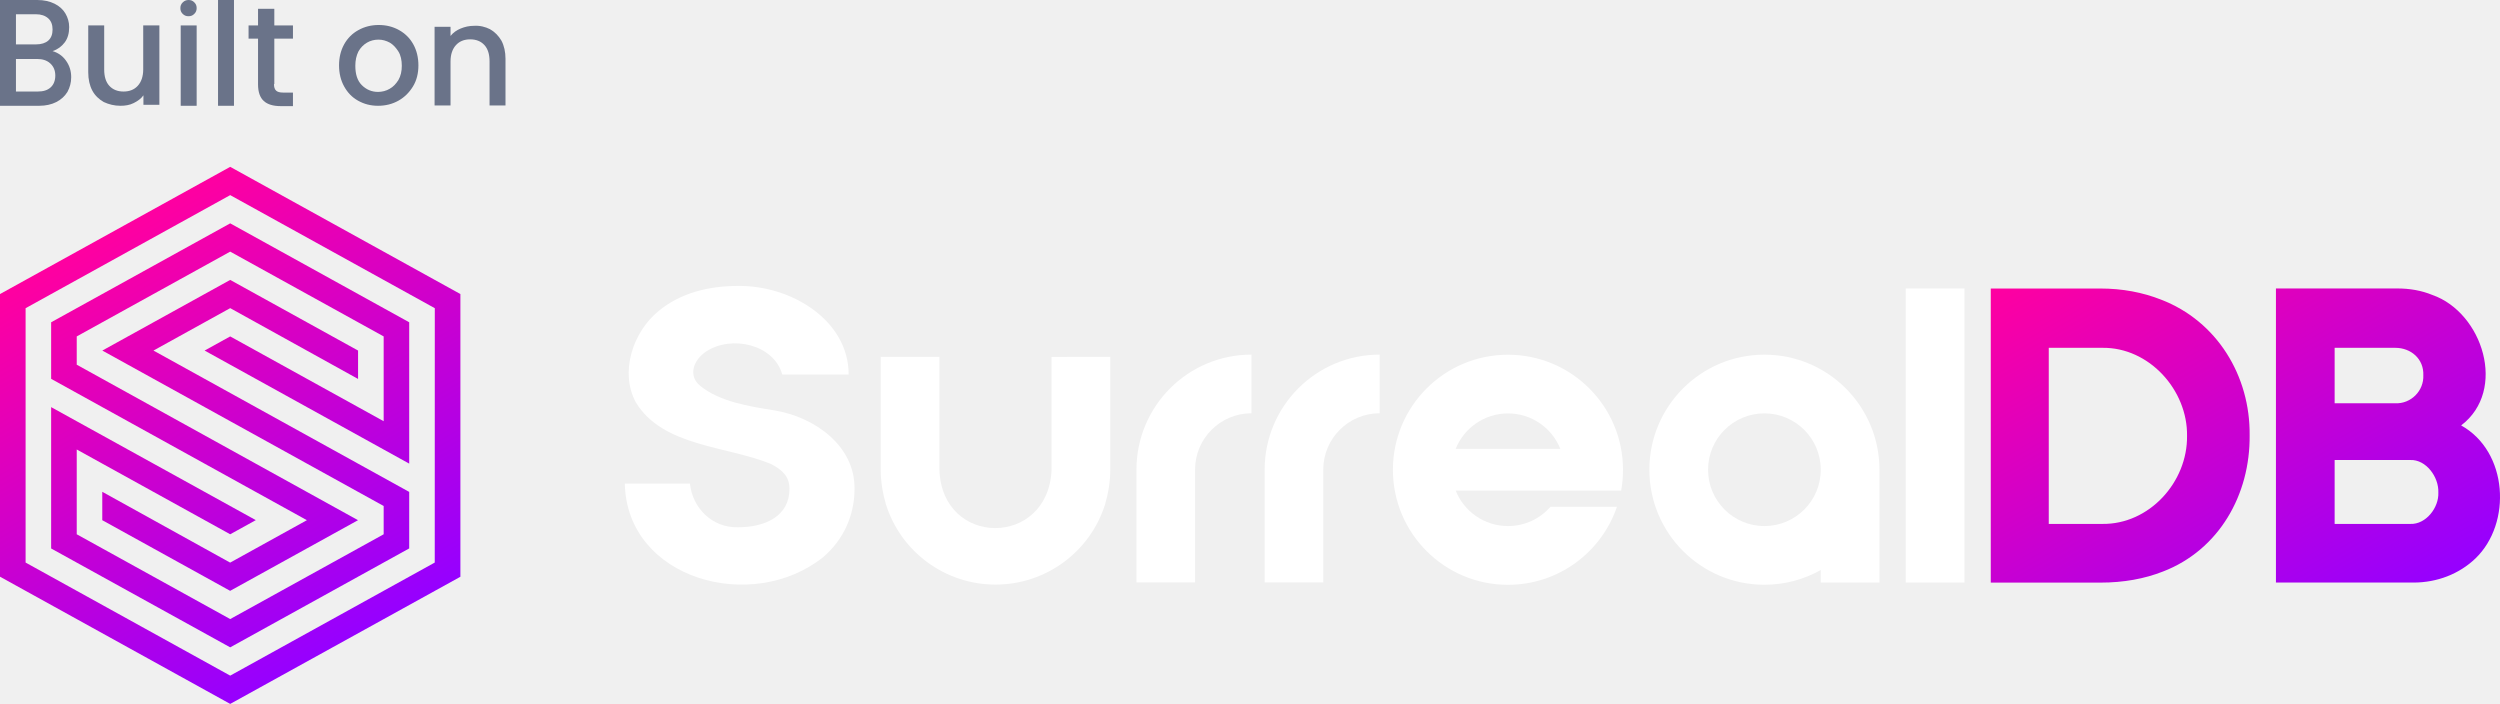
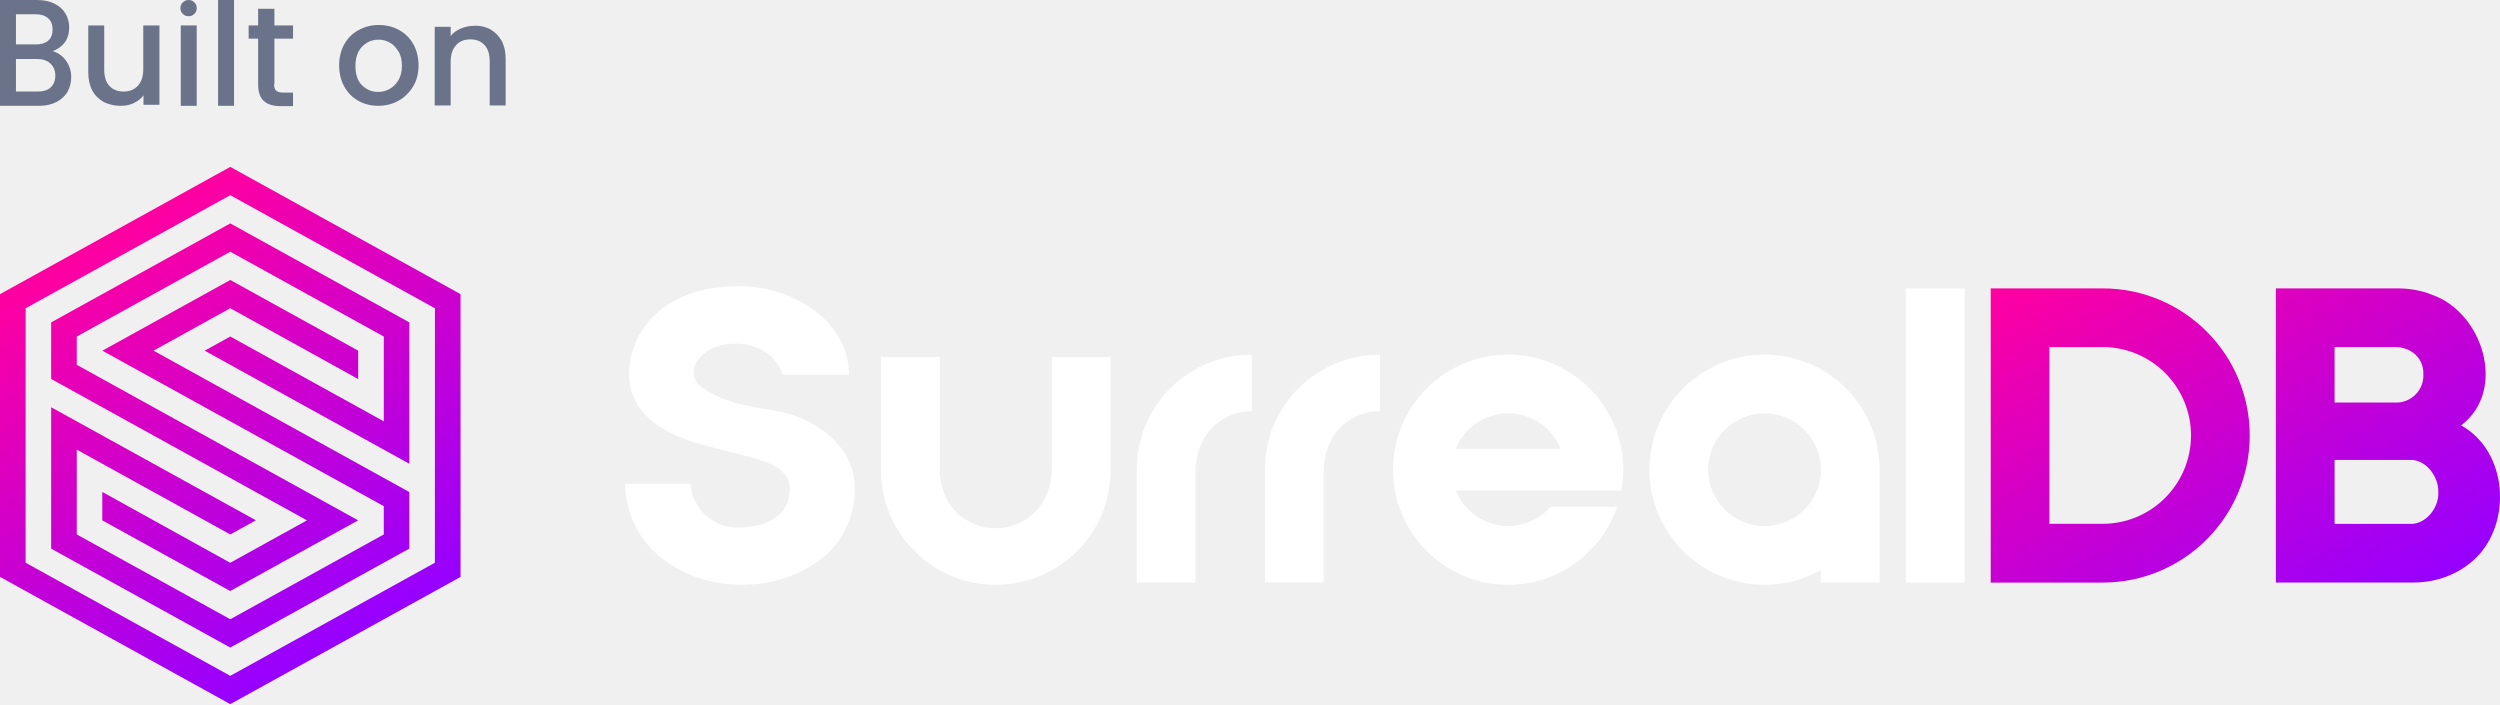
- <svg xmlns="http://www.w3.org/2000/svg" version="1.1" id="Built_on_SurrealDB" x="0px" y="0px" viewBox="0 0 4561.3 1284.3" style="enable-background:new 0 0 4561.3 1284.3;" xml:space="preserve">
+ <svg xmlns="http://www.w3.org/2000/svg" version="1.1" id="Built_on_SurrealDB" x="0px" y="0px" viewBox="0 0 4559.9 1284.3" style="enable-background:new 0 0 4559.9 1284.3;" xml:space="preserve">
  <style type="text/css">
	.st0{fill:#6A7389;}
- 	.st1{fill:url(#DB_00000123423705370553841640000003708435238187000970_);}
+ 	.st1{fill:url(#DB_00000163074137188893712210000001656576618673237131_);}
	.st2{fill:#FFFFFF;}
- 	.st3{fill:url(#Icon_00000106864822143368332500000007501963080603964074_);}
+ 	.st3{fill:url(#Icon_00000091724837131225344240000016529523140089137554_);}
</style>
  <g id="Built_on">
    <path class="st0" d="M120,110.1c6.8,9.3,9.9,19.2,9.9,30.9c0,9.9-2.5,18.6-6.8,26.6c-4.9,8-11.8,14.2-20.4,18.6S83.5,193,71.8,193   H0V0h68c12.4,0,22.9,2.5,31.6,6.8s15.5,10.5,19.8,17.9c4.3,7.4,6.8,15.5,6.8,24.7c0,11.1-2.5,20.4-8,27.8s-13,13-22.3,16.1   C105.2,95.9,113.8,101.5,120,110.1z M29.1,81h36.5c9.9,0,17.3-2.5,22.3-6.8c5.6-4.9,8-11.8,8-20.4s-2.5-15.5-8-20.4   c-5.6-4.9-13-7.4-22.3-7.4H29.1V81z M92.2,159.6c5.6-4.9,8.7-12.4,8.7-21.7s-3.1-16.7-9.3-22.3s-14.2-8-24.1-8H29.1V167h39.6   C79.2,167,86.6,164.6,92.2,159.6z" />
    <path class="st0" d="M290.8,46.4v144.8h-29.1v-17.3c-4.3,6.2-10.5,10.5-17.9,14.2s-15.5,4.9-24.1,4.9c-11.1,0-21-2.5-30.3-6.8   c-8.7-4.9-16.1-11.8-21-21s-7.4-20.4-7.4-33.4V46.4h29.1v80.4c0,13,3.1,22.9,9.3,29.7s14.8,10.5,26,10.5s19.8-3.7,26-10.5   c6.2-6.8,9.9-16.7,9.9-29.7V46.4H290.8z" />
    <path class="st0" d="M333.4,25.4c-3.1-3.1-4.3-6.2-4.3-10.5s1.2-7.4,4.3-10.5S340.2,0,344,0c4.3,0,7.4,1.2,10.5,4.3   s4.3,6.2,4.3,10.5s-1.2,7.4-4.3,10.5s-6.2,4.3-10.5,4.3C340.2,29.7,336.5,28.5,333.4,25.4z" />
    <rect x="329.7" y="46.4" class="st0" width="29.1" height="146.6" />
    <path class="st0" d="M426.9,0v193h-29.1V0H426.9z" />
    <path class="st0" d="M499.9,153.4c0,5.6,1.2,9.3,3.7,11.8s6.8,3.7,13,3.7h17.9v24.7h-22.9c-13,0-23.5-3.1-30.3-9.3   s-10.5-16.1-10.5-30.3V16h29.7v137.3C500.5,153.4,499.9,153.4,499.9,153.4z" />
    <path class="st0" d="M653.3,183.7c-11.1-6.2-19.2-14.8-25.4-26c-6.2-11.1-9.3-24.1-9.3-38.4s3.1-27.2,9.3-38.4s14.8-19.8,26-26   s23.5-9.3,37.1-9.3s26,3.1,37.1,9.3s19.8,14.8,26,26s9.3,24.1,9.3,38.4s-3.1,27.2-9.9,38.4c-6.8,11.1-15.5,19.8-26.6,26   s-23.5,9.3-37.1,9.3C676.2,193,664.4,189.9,653.3,183.7z M710.8,162.1c6.8-3.7,11.8-9.3,16.1-16.1c4.3-7.4,6.2-16.1,6.2-26   s-1.9-19.2-6.2-26s-9.3-12.4-15.5-16.1c-6.8-3.7-13.6-5.6-21-5.6s-14.8,1.9-21,5.6s-11.8,9.3-15.5,16.1c-3.7,7.4-5.6,16.1-5.6,26   c0,15.5,3.7,27.2,11.8,35.3c8,8,17.9,12.4,29.7,12.4C697.2,167.6,704.6,165.8,710.8,162.1z" />
    <path class="st0" d="M893.9,53.2c8.7,4.9,15.5,11.8,21,21c4.9,9.3,7.4,20.4,7.4,33.4v84.8h-29.1V112c0-13-3.1-22.9-9.3-29.7   s-14.8-10.5-26-10.5s-19.8,3.7-26,10.5S822,99,822,112v80.4h-29.1V48.9H822v16.7c4.9-6.2,11.1-10.5,18.6-13.6s15.5-4.9,24.1-4.9   C875.4,46.4,885.3,48.9,893.9,53.2z" />
    <rect x="453.5" y="46.4" class="st0" width="81" height="24.1" />
  </g>
  <g>
-     <linearGradient id="DB_00000145049843099122481550000002145583105328379301_" gradientUnits="userSpaceOnUse" x1="3829.714" y1="2022.743" x2="4266.252" y2="2778.848" gradientTransform="matrix(1 0 0 1 0 -1610.378)">
+     <linearGradient id="DB_00000050626467670215118950000011715654162614464899_" gradientUnits="userSpaceOnUse" x1="3828.418" y1="412.021" x2="4264.905" y2="1168.039">
      <stop offset="0" style="stop-color:#FF00A0" />
      <stop offset="1" style="stop-color:#9600FF" />
    </linearGradient>
-     <path id="DB" style="fill:url(#DB_00000145049843099122481550000002145583105328379301_);" d="M4490.4,776.2   c84.5-64.2,39.3-205.8-52.4-238c-20.2-8.3-41.6-11.9-64.2-11.9h-221.3v536.6c13.1,0,251,0,251,0c42.8,0,83.3-15.5,113-44   C4583.3,954.7,4576.1,823.8,4490.4,776.2z M4259.6,634.6h110.6c28.6,0,52.3,20.2,51.2,50c1.2,28.6-22.6,52.4-51.2,51.2h-110.6   V634.6z M4397.6,955.9h-138V839.3h138c28.6-1.2,52.4,30.9,51.2,59.5C4450,926.1,4426.2,957.1,4397.6,955.9z M3942.7,546.6   c-33.3-13.1-70.2-20.2-110.6-20.2h-199.9V1063h199.9c42.8,0,80.9-7.1,114.2-20.2c102.3-39.3,159.4-140.4,158.2-248.7   C4105.7,685.8,4045,585.8,3942.7,546.6z M3990.3,795.2c1.1,84.5-69.1,161.9-154.7,160.7H3738V634.6h97.6   C3921.3,633.4,3991.5,711.9,3990.3,795.2z" />
-     <path id="l_00000025403636360595826800000011768100850424527237_" class="st2" d="M3477.1,526.3v536.6h107.1V526.3H3477.1z" />
-     <path class="st2" d="M3429.1,857c0-115.9-94-209.9-209.9-209.9s-209.9,94-209.9,209.9s94,209.9,209.9,209.9   c37.3,0,72.4-9.8,102.8-26.9v22.8h107.1L3429.1,857C3429.1,857.1,3429.1,857.1,3429.1,857z M3219.2,959.8   c-56.8,0-102.8-46-102.8-102.8s46-102.8,102.8-102.8S3322,800.2,3322,857S3276,959.8,3219.2,959.8z" />
-     <path class="st2" d="M2751.4,959.8c-43.3,0-80.4-26.8-95.5-64.7h301.9c2.3-12.3,3.4-25.1,3.4-38c0-115.9-94-209.9-209.9-209.9   s-209.9,94-209.9,209.9s94,209.9,209.9,209.9c92.3,0,170.7-59.6,198.8-142.3h-121.3C2810,946.2,2782.3,959.8,2751.4,959.8z    M2751.4,754.3c43.3,0,80.4,26.8,95.5,64.7h-191C2671,781.1,2708.1,754.3,2751.4,754.3z" />
-     <path class="st2" d="M2307.4,856.9v205.7h106.9V856.9c0-56.8,46.1-102.9,102.9-102.9V647C2401.3,647,2307.4,741,2307.4,856.9z" />
-     <path class="st2" d="M2073.5,856.9v205.7h106.9V856.9c0-56.8,46.1-102.9,102.9-102.9V647C2167.4,647,2073.5,741,2073.5,856.9z" />
-     <path class="st2" d="M1918.6,651.2v206.1c-5.9,141.6-199.9,141.6-204.6,0V743.6v-92.5h-107.1v92.5v113.6c0,21.4,3.6,42.8,9.5,63.1   c27.4,86.9,108.3,146.3,199.9,146.3s172.5-59.4,199.9-146.2c5.9-20.2,9.5-41.6,9.5-63.1V743.6v-92.5L1918.6,651.2L1918.6,651.2z" />
-     <path id="S_00000169540344908778767970000011130257505604909976_" class="st2" d="M1411.9,748.6c-45.1-7.2-98.6-15.6-134.2-44.5   c-22.6-18.2-13.1-47,10.7-62.8c46.3-30.3,123.4-13.3,138.9,42.1h121.1c0-98.9-104.5-162.9-201.9-161.7   c-54.7,0-105.7,13.3-144.9,45.8c-47.4,38.6-71.1,112.2-41.5,166.6c48.7,80.8,166.3,79.6,245.8,112.1c21.4,10.9,34.5,23,34.5,45.8   c0,49.5-43.9,70-93.8,70c-47.4,1.2-83-35-87.8-79.6H1140c3.6,175,232.7,237.8,362.1,133.9c36.8-31.4,57-76,57-124.2   C1560.2,813.7,1486.7,760.6,1411.9,748.6z" />
-     <linearGradient id="Icon_00000013188551393474367260000005661700984662517173_" gradientUnits="userSpaceOnUse" x1="203.348" y1="2241.281" x2="636.696" y2="1490.7" gradientTransform="matrix(1 0 0 -1 0 2660.378)">
+     <path id="DB_00000016758915625124994280000016461386885611437752_" style="fill:url(#DB_00000050626467670215118950000011715654162614464899_);" d="   M4489,775.9c84.5-64.2,39.3-205.8-52.4-238c-20.2-8.3-41.6-11.9-64.2-11.9h-221.3v536.5c13.1,0,251,0,251,0   c42.8,0,83.3-15.5,113-44C4581.9,954.3,4574.7,823.4,4489,775.9z M4258.2,633h0.1h110.6c28.6,0,52.3,20.2,51.2,50   c1.2,28.6-22.6,52.4-51.2,51.2h-110.6h-0.1V633z M4396.2,955.5h-138V838.9h138c28.6-1.2,52.4,30.9,51.2,59.5   C4448.6,925.7,4424.8,956.7,4396.2,955.5z M3835.1,526H3631v536.6h204.1c148.2,0,268.3-120.1,268.3-268.3S3983.2,526,3835.1,526z    M3835.1,955.4c0,0,0,0-0.1,0h-97V633h96.9c0,0,0,0,0.1,0c89.1,0,161.3,72.2,161.3,161.2S3924.1,955.4,3835.1,955.4z" />
+     <path id="l_00000103242653431021337910000013777398160531640960_" class="st2" d="M3476.1,526v536.6h107.1V526H3476.1z" />
+     <path id="a_00000114047365147663133050000011517088098890313346_" class="st2" d="M3428.3,856.7c0-115.9-94-209.9-209.9-209.9   s-209.9,94-209.9,209.9s94,209.9,209.9,209.9c37.3,0,72.4-9.8,102.8-26.9v22.8h107.1L3428.3,856.7   C3428.3,856.8,3428.3,856.8,3428.3,856.7z M3218.4,959.5c-56.8,0-102.8-46-102.8-102.8s46-102.8,102.8-102.8s102.8,46,102.8,102.8   S3275.2,959.5,3218.4,959.5z" />
+     <path id="e_00000011725667220689958660000006084327059228220294_" class="st2" d="M2750.9,959.4c-43.3,0-80.4-26.8-95.5-64.7h301.9   c2.3-12.3,3.4-25.1,3.4-38c0-115.9-94-209.9-209.9-209.9s-209.9,94-209.9,209.9s94,209.9,209.9,209.9   c92.3,0,170.7-59.6,198.8-142.3h-121.3C2809.5,945.8,2781.8,959.4,2750.9,959.4z M2750.9,753.9c43.3,0,80.4,26.8,95.5,64.7h-191   C2670.5,780.7,2707.6,753.9,2750.9,753.9z" />
+     <path id="r_00000127037221966445926390000000420214718076556192_" class="st2" d="M2516.6,646.9c-91.6,0-172.5,59.4-199.9,146.2   c-5.9,20.2-9.5,41.6-9.5,63.1v113.7v92.5h107.1V856.2c2.9-70.8,52.9-106.2,102.7-106.2V646.9   C2516.9,646.9,2516.7,646.9,2516.6,646.9z" />
+     <path id="r_00000038389045402950038880000017212340058551358609_" class="st2" d="M2282.9,646.9c-91.6,0-172.5,59.4-199.9,146.2   c-5.9,20.2-9.5,41.6-9.5,63.1v113.7v92.5h107.1V856.2c2.9-70.8,52.9-106.2,102.7-106.2V646.9C2283.2,646.9,2283,646.9,2282.9,646.9   z" />
+     <path id="u_00000165935716996902656450000018140784225834785210_" class="st2" d="M1918.6,857.3c-5.9,141.6-199.9,141.6-204.6,0   V743.6v-92.5h-107.1v92.5v113.6c0,21.4,3.6,42.8,9.5,63.1c27.4,86.9,108.3,146.3,199.9,146.3s172.5-59.4,199.9-146.2   c5.9-20.2,9.5-41.6,9.5-63.1V743.6v-92.5h-107.1L1918.6,857.3L1918.6,857.3z" />
+     <path id="S_00000166662375492201169010000009477598989473204101_" class="st2" d="M1412,748.8c-45.1-7.2-98.5-15.6-134.1-44.5   c-22.6-18.2-13.1-47,10.7-62.8c46.3-30.3,123.3-13.3,138.8,42.1h121c0-98.8-104.4-162.8-201.8-161.6c-54.7,0-105.6,13.3-144.8,45.8   c-47.4,38.6-71.1,112.1-41.5,166.5c48.7,80.8,166.2,79.6,245.7,112c21.4,10.9,34.5,23,34.5,45.8c0,49.5-43.9,70-93.8,70   c-47.4,1.2-83-35-87.8-79.6h-118.7c3.6,174.9,232.6,237.7,361.9,133.8c36.8-31.4,57-76,57-124.1   C1560.2,813.8,1486.7,760.8,1412,748.8z" />
+     <linearGradient id="Icon_00000003814533398289100680000006452274731803962556_" gradientUnits="userSpaceOnUse" x1="203.348" y1="419.097" x2="636.696" y2="1169.678">
      <stop offset="0" style="stop-color:#FF00A0" />
      <stop offset="1" style="stop-color:#9600FF" />
    </linearGradient>
-     <path id="Icon" style="fill:url(#Icon_00000013188551393474367260000005661700984662517173_);" d="M420,562.2l233.3,129.2v-51.8   L420,510.7c-34.7,19.2-202.4,111.9-233.3,128.9C215.4,655.5,516.8,822,700,923.2v51.6c-24.9,13.8-280,154.7-280,154.7   c-69.8-38.5-210.3-116.1-280-154.7V820.1l280,154.7l46.7-25.8L93.3,742.8v257.9L420,1181.1c32.2-17.8,302.8-167.3,326.6-180.5   V897.5L280,639.6L420,562.2z M93.3,588v103.2l466.6,257.9l-140,77.4L186.6,897.3v51.8L419.9,1078   c34.7-19.2,202.4-111.9,233.3-128.9c-28.7-15.9-330-182.4-513.2-283.7v-51.6c24.9-13.8,280-154.7,280-154.7   c69.7,38.6,210.2,116.2,280,154.7v154.7L420,613.8l-46.7,25.8l373.3,206.3V588L420,407.5C387.7,425.4,117.2,574.9,93.3,588z    M420,304.4L0,536.5v515.7l420,232.1l420-232V536.5L420,304.4z M793.2,1026.4L420,1232.7L46.7,1026.4V562.3L420,356l373.3,206.3   L793.2,1026.4z" />
+     <path id="Icon_00000113316389820613155240000001228407474500178859_" style="fill:url(#Icon_00000003814533398289100680000006452274731803962556_);" d="   M420,562.2l233.3,129.2v-51.8L420,510.7c-34.7,19.2-202.4,111.9-233.3,128.9C215.4,655.5,516.8,822,700,923.2v51.6   c-24.9,13.8-280,154.7-280,154.7c-69.8-38.5-210.3-116.1-280-154.7V820.1l280,154.7l46.7-25.8L93.3,742.8v257.9L420,1181.1   c32.2-17.8,302.8-167.3,326.6-180.5V897.5L280,639.6L420,562.2z M93.3,588v103.2l466.6,257.9l-140,77.4L186.6,897.3v51.8   L419.9,1078c34.7-19.2,202.4-111.9,233.3-128.9c-28.7-15.9-330-182.4-513.2-283.7v-51.6c24.9-13.8,280-154.7,280-154.7   c69.7,38.6,210.2,116.2,280,154.7v154.7L420,613.8l-46.7,25.8l373.3,206.3V588L420,407.5C387.7,425.4,117.2,574.9,93.3,588z    M420,304.4L0,536.5v515.7l420,232.1l420-232V536.5L420,304.4z M793.2,1026.4L420,1232.7L46.7,1026.4V562.3L420,356l373.3,206.3   L793.2,1026.4z" />
  </g>
</svg>
